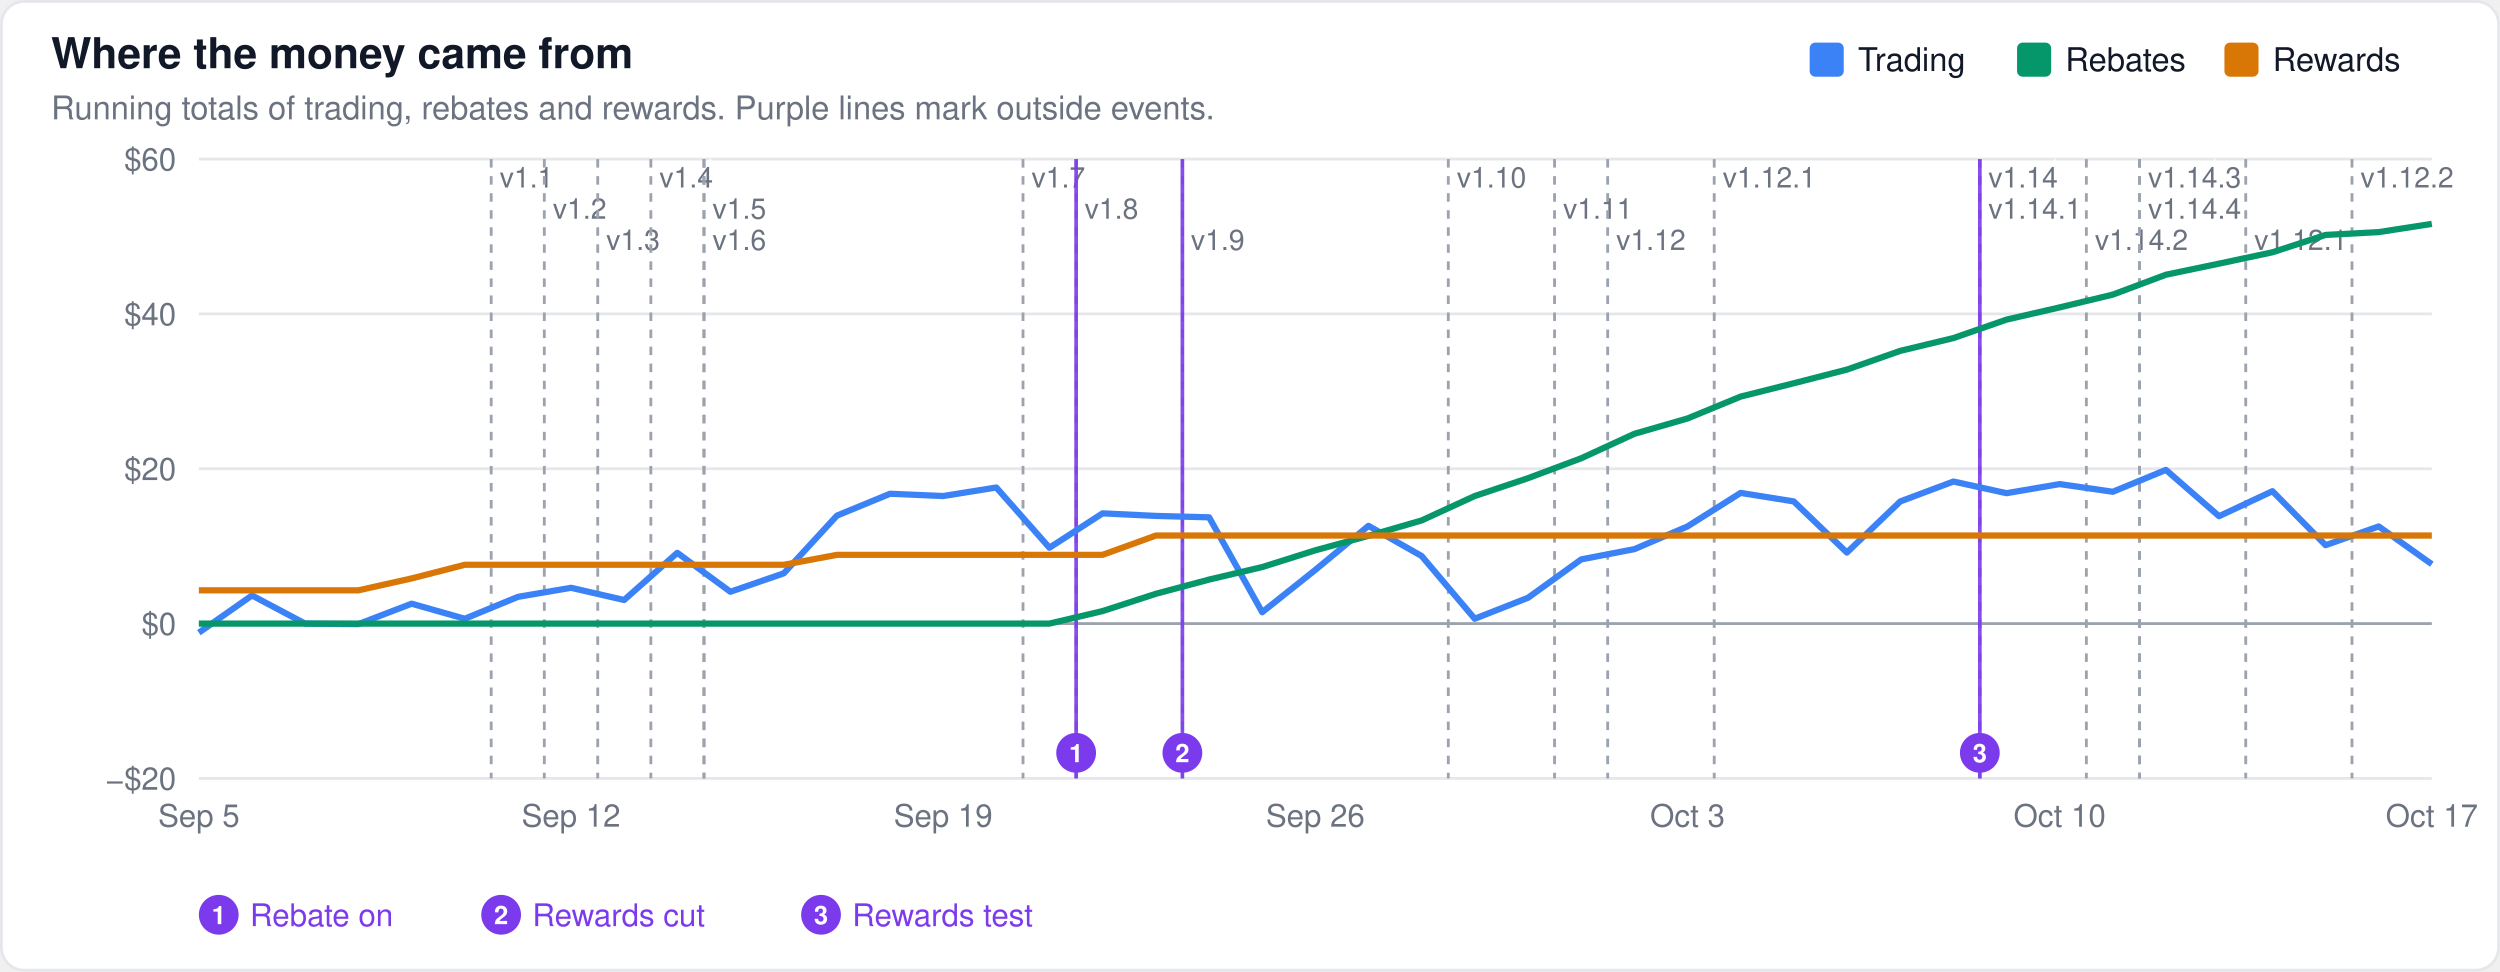
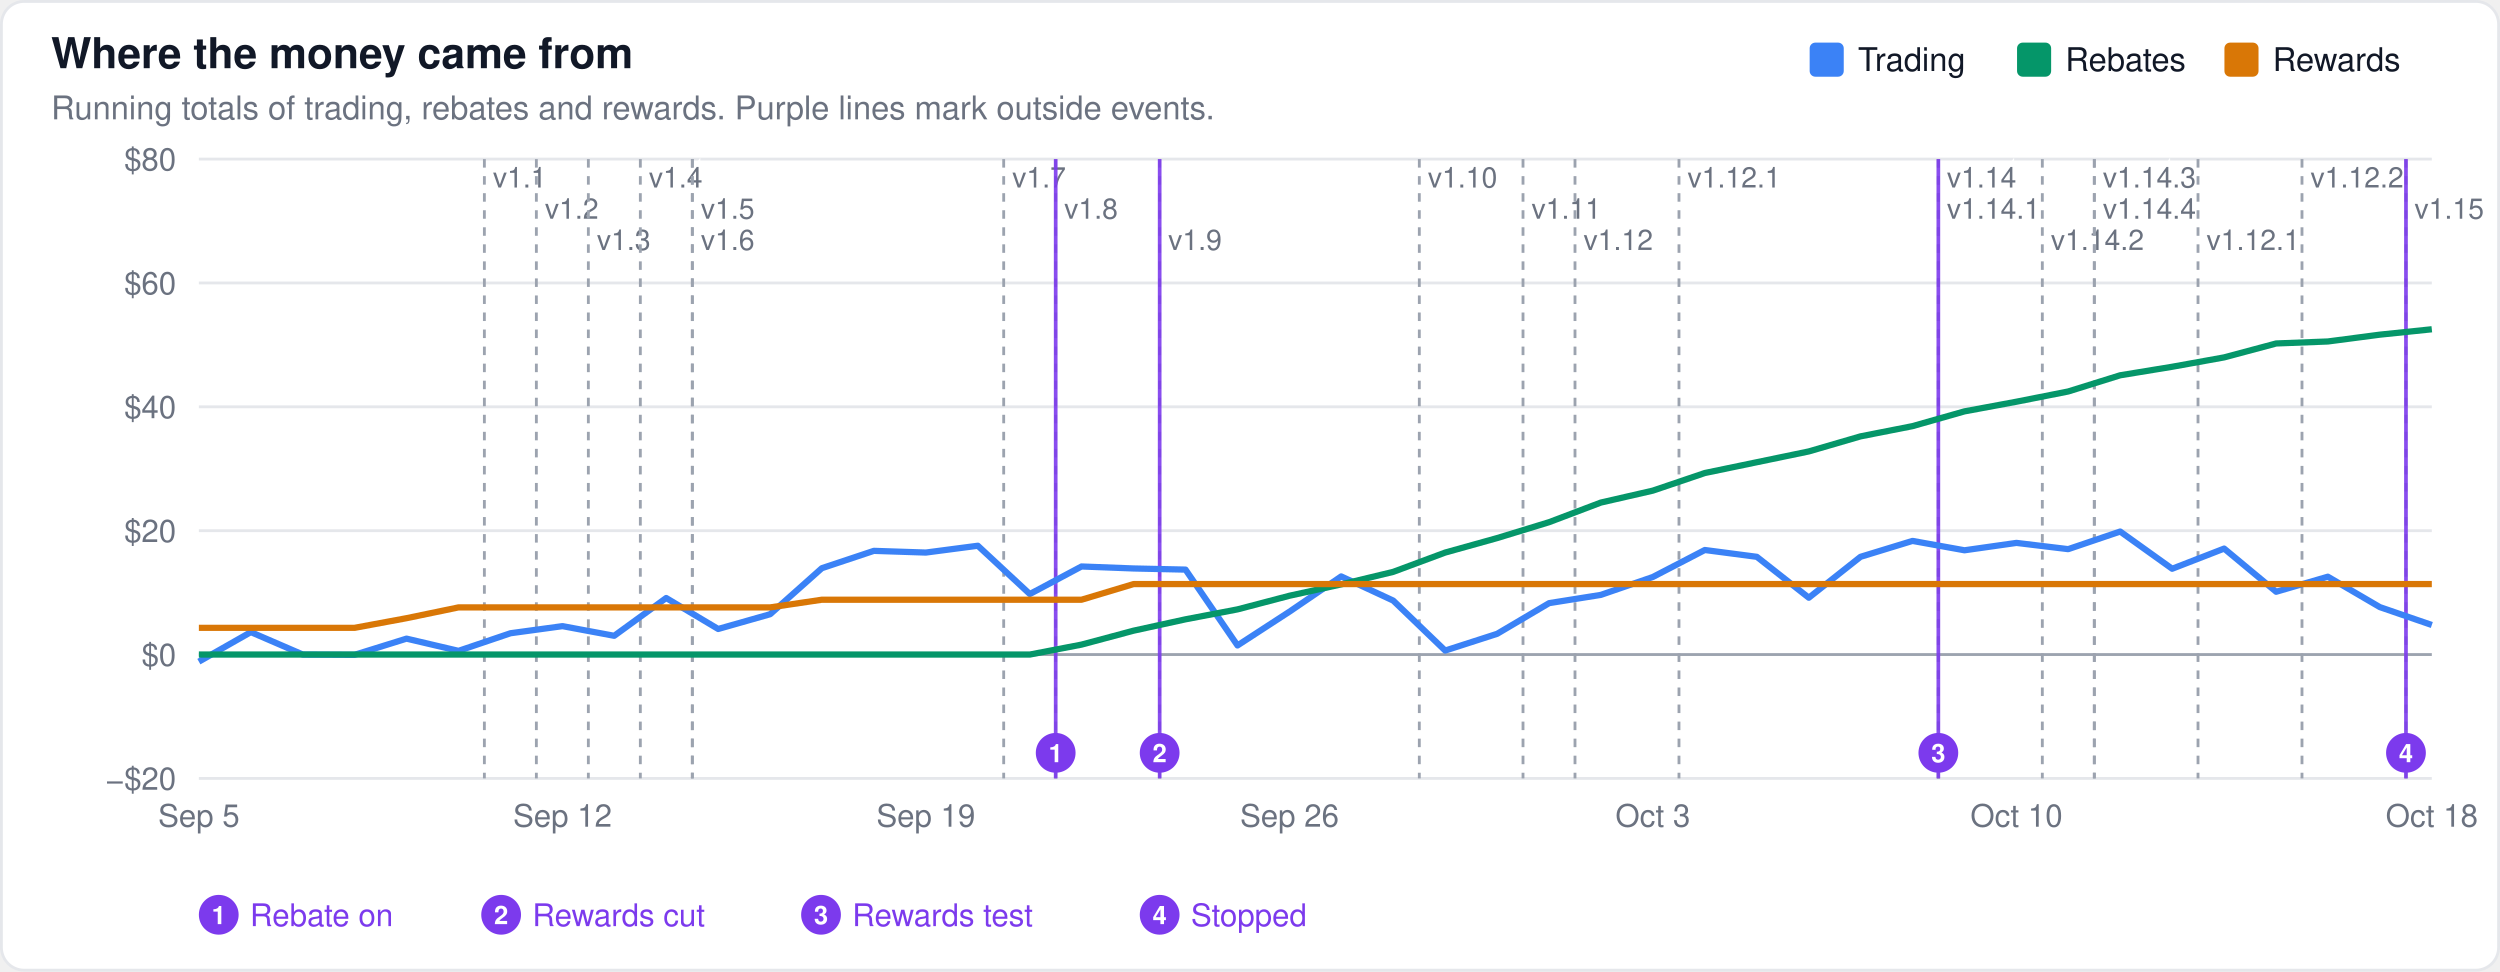
<svg xmlns="http://www.w3.org/2000/svg" width="880" height="342" viewBox="0 0 880 342" font-family="-apple-system,BlinkMacSystemFont,Segoe UI,Helvetica,Arial,sans-serif">
  <rect x="0.5" y="0.5" width="879" height="341" rx="8" fill="#ffffff" stroke="#e5e7eb" />
  <text x="18" y="24" font-size="15" font-weight="600" fill="#111827">Where the money came from</text>
  <text x="18" y="42" font-size="11.5" fill="#6b7280">Running totals of trading, rebates and rewards. Purple lines mark outside events.</text>
  <line x1="70" x2="856" y1="274.0" y2="274.0" stroke="#e5e7eb" stroke-width="1" />
  <text x="62" y="278.0" font-size="11" text-anchor="end" fill="#6b7280">−$20</text>
-   <line x1="70" x2="856" y1="219.5" y2="219.5" stroke="#9ca3af" stroke-width="1" />
-   <text x="62" y="223.5" font-size="11" text-anchor="end" fill="#6b7280">$0</text>
-   <line x1="70" x2="856" y1="165.0" y2="165.0" stroke="#e5e7eb" stroke-width="1" />
-   <text x="62" y="169.0" font-size="11" text-anchor="end" fill="#6b7280">$20</text>
-   <line x1="70" x2="856" y1="110.5" y2="110.5" stroke="#e5e7eb" stroke-width="1" />
-   <text x="62" y="114.5" font-size="11" text-anchor="end" fill="#6b7280">$40</text>
+   <line x1="70" x2="856" y1="230.4" y2="230.4" stroke="#9ca3af" stroke-width="1" />
+   <text x="62" y="234.4" font-size="11" text-anchor="end" fill="#6b7280">$0</text>
+   <line x1="70" x2="856" y1="186.8" y2="186.8" stroke="#e5e7eb" stroke-width="1" />
+   <text x="62" y="190.8" font-size="11" text-anchor="end" fill="#6b7280">$20</text>
+   <line x1="70" x2="856" y1="143.2" y2="143.2" stroke="#e5e7eb" stroke-width="1" />
+   <text x="62" y="147.2" font-size="11" text-anchor="end" fill="#6b7280">$40</text>
+   <line x1="70" x2="856" y1="99.6" y2="99.6" stroke="#e5e7eb" stroke-width="1" />
+   <text x="62" y="103.6" font-size="11" text-anchor="end" fill="#6b7280">$60</text>
  <line x1="70" x2="856" y1="56.0" y2="56.0" stroke="#e5e7eb" stroke-width="1" />
-   <text x="62" y="60.0" font-size="11" text-anchor="end" fill="#6b7280">$60</text>
-   <line x1="172.9" x2="172.9" y1="56" y2="274" stroke="#9ca3af" stroke-width="1" stroke-dasharray="3,3" />
-   <text x="175.9" y="66" font-size="10" fill="#6b7280" stroke="#ffffff" stroke-width="3" paint-order="stroke">v1.1</text>
-   <line x1="191.6" x2="191.6" y1="56" y2="274" stroke="#9ca3af" stroke-width="1" stroke-dasharray="3,3" />
-   <text x="194.6" y="77" font-size="10" fill="#6b7280" stroke="#ffffff" stroke-width="3" paint-order="stroke">v1.2</text>
-   <line x1="210.4" x2="210.4" y1="56" y2="274" stroke="#9ca3af" stroke-width="1" stroke-dasharray="3,3" />
-   <text x="213.4" y="88" font-size="10" fill="#6b7280" stroke="#ffffff" stroke-width="3" paint-order="stroke">v1.3</text>
-   <line x1="229.1" x2="229.1" y1="56" y2="274" stroke="#9ca3af" stroke-width="1" stroke-dasharray="3,3" />
-   <text x="232.1" y="66" font-size="10" fill="#6b7280" stroke="#ffffff" stroke-width="3" paint-order="stroke">v1.4</text>
-   <line x1="247.8" x2="247.8" y1="56" y2="274" stroke="#9ca3af" stroke-width="1" stroke-dasharray="3,3" />
-   <text x="250.8" y="77" font-size="10" fill="#6b7280" stroke="#ffffff" stroke-width="3" paint-order="stroke">v1.5</text>
-   <line x1="247.8" x2="247.8" y1="56" y2="274" stroke="#9ca3af" stroke-width="1" stroke-dasharray="3,3" />
-   <text x="250.8" y="88" font-size="10" fill="#6b7280" stroke="#ffffff" stroke-width="3" paint-order="stroke">v1.6</text>
-   <line x1="360.1" x2="360.1" y1="56" y2="274" stroke="#9ca3af" stroke-width="1" stroke-dasharray="3,3" />
-   <text x="363.1" y="66" font-size="10" fill="#6b7280" stroke="#ffffff" stroke-width="3" paint-order="stroke">v1.7</text>
-   <line x1="378.8" x2="378.8" y1="56" y2="274" stroke="#9ca3af" stroke-width="1" stroke-dasharray="3,3" />
-   <text x="381.8" y="77" font-size="10" fill="#6b7280" stroke="#ffffff" stroke-width="3" paint-order="stroke">v1.8</text>
-   <line x1="416.2" x2="416.2" y1="56" y2="274" stroke="#9ca3af" stroke-width="1" stroke-dasharray="3,3" />
-   <text x="419.2" y="88" font-size="10" fill="#6b7280" stroke="#ffffff" stroke-width="3" paint-order="stroke">v1.9</text>
-   <line x1="509.8" x2="509.8" y1="56" y2="274" stroke="#9ca3af" stroke-width="1" stroke-dasharray="3,3" />
-   <text x="512.8" y="66" font-size="10" fill="#6b7280" stroke="#ffffff" stroke-width="3" paint-order="stroke">v1.10</text>
-   <line x1="547.2" x2="547.2" y1="56" y2="274" stroke="#9ca3af" stroke-width="1" stroke-dasharray="3,3" />
-   <text x="550.2" y="77" font-size="10" fill="#6b7280" stroke="#ffffff" stroke-width="3" paint-order="stroke">v1.11</text>
-   <line x1="565.9" x2="565.9" y1="56" y2="274" stroke="#9ca3af" stroke-width="1" stroke-dasharray="3,3" />
-   <text x="568.9" y="88" font-size="10" fill="#6b7280" stroke="#ffffff" stroke-width="3" paint-order="stroke">v1.12</text>
-   <line x1="603.4" x2="603.4" y1="56" y2="274" stroke="#9ca3af" stroke-width="1" stroke-dasharray="3,3" />
-   <text x="606.4" y="66" font-size="10" fill="#6b7280" stroke="#ffffff" stroke-width="3" paint-order="stroke">v1.12.1</text>
-   <line x1="696.9" x2="696.9" y1="56" y2="274" stroke="#9ca3af" stroke-width="1" stroke-dasharray="3,3" />
-   <text x="699.9" y="66" font-size="10" fill="#6b7280" stroke="#ffffff" stroke-width="3" paint-order="stroke">v1.14</text>
-   <line x1="696.9" x2="696.9" y1="56" y2="274" stroke="#9ca3af" stroke-width="1" stroke-dasharray="3,3" />
-   <text x="699.9" y="77" font-size="10" fill="#6b7280" stroke="#ffffff" stroke-width="3" paint-order="stroke">v1.14.1</text>
-   <line x1="734.4" x2="734.4" y1="56" y2="274" stroke="#9ca3af" stroke-width="1" stroke-dasharray="3,3" />
-   <text x="737.4" y="88" font-size="10" fill="#6b7280" stroke="#ffffff" stroke-width="3" paint-order="stroke">v1.14.2</text>
-   <line x1="753.1" x2="753.1" y1="56" y2="274" stroke="#9ca3af" stroke-width="1" stroke-dasharray="3,3" />
-   <text x="756.1" y="66" font-size="10" fill="#6b7280" stroke="#ffffff" stroke-width="3" paint-order="stroke">v1.14.3</text>
-   <line x1="753.1" x2="753.1" y1="56" y2="274" stroke="#9ca3af" stroke-width="1" stroke-dasharray="3,3" />
-   <text x="756.1" y="77" font-size="10" fill="#6b7280" stroke="#ffffff" stroke-width="3" paint-order="stroke">v1.14.4</text>
-   <line x1="790.5" x2="790.5" y1="56" y2="274" stroke="#9ca3af" stroke-width="1" stroke-dasharray="3,3" />
-   <text x="793.5" y="88" font-size="10" fill="#6b7280" stroke="#ffffff" stroke-width="3" paint-order="stroke">v1.12.1</text>
-   <line x1="827.9" x2="827.9" y1="56" y2="274" stroke="#9ca3af" stroke-width="1" stroke-dasharray="3,3" />
-   <text x="830.9" y="66" font-size="10" fill="#6b7280" stroke="#ffffff" stroke-width="3" paint-order="stroke">v1.12.2</text>
-   <line x1="378.8" x2="378.8" y1="56" y2="274" stroke="#7c3aed" stroke-width="1.3" opacity="0.9" />
-   <circle cx="378.8" cy="265.0" r="7" fill="#7c3aed" />
-   <text x="378.8" y="268.3" font-size="9" font-weight="600" text-anchor="middle" fill="#ffffff">1</text>
-   <line x1="416.2" x2="416.2" y1="56" y2="274" stroke="#7c3aed" stroke-width="1.3" opacity="0.9" />
-   <circle cx="416.2" cy="265.0" r="7" fill="#7c3aed" />
-   <text x="416.2" y="268.3" font-size="9" font-weight="600" text-anchor="middle" fill="#ffffff">2</text>
-   <line x1="696.9" x2="696.9" y1="56" y2="274" stroke="#7c3aed" stroke-width="1.3" opacity="0.9" />
-   <circle cx="696.9" cy="265.0" r="7" fill="#7c3aed" />
-   <text x="696.9" y="268.3" font-size="9" font-weight="600" text-anchor="middle" fill="#ffffff">3</text>
+   <text x="62" y="60.0" font-size="11" text-anchor="end" fill="#6b7280">$80</text>
+   <line x1="170.5" x2="170.5" y1="56" y2="274" stroke="#9ca3af" stroke-width="1" stroke-dasharray="3,3" />
+   <text x="173.5" y="66" font-size="10" fill="#6b7280" stroke="#ffffff" stroke-width="3" paint-order="stroke">v1.1</text>
+   <line x1="188.8" x2="188.8" y1="56" y2="274" stroke="#9ca3af" stroke-width="1" stroke-dasharray="3,3" />
+   <text x="191.8" y="77" font-size="10" fill="#6b7280" stroke="#ffffff" stroke-width="3" paint-order="stroke">v1.2</text>
+   <line x1="207.1" x2="207.1" y1="56" y2="274" stroke="#9ca3af" stroke-width="1" stroke-dasharray="3,3" />
+   <text x="210.1" y="88" font-size="10" fill="#6b7280" stroke="#ffffff" stroke-width="3" paint-order="stroke">v1.3</text>
+   <line x1="225.4" x2="225.4" y1="56" y2="274" stroke="#9ca3af" stroke-width="1" stroke-dasharray="3,3" />
+   <text x="228.4" y="66" font-size="10" fill="#6b7280" stroke="#ffffff" stroke-width="3" paint-order="stroke">v1.4</text>
+   <line x1="243.7" x2="243.7" y1="56" y2="274" stroke="#9ca3af" stroke-width="1" stroke-dasharray="3,3" />
+   <text x="246.7" y="77" font-size="10" fill="#6b7280" stroke="#ffffff" stroke-width="3" paint-order="stroke">v1.5</text>
+   <line x1="243.7" x2="243.7" y1="56" y2="274" stroke="#9ca3af" stroke-width="1" stroke-dasharray="3,3" />
+   <text x="246.7" y="88" font-size="10" fill="#6b7280" stroke="#ffffff" stroke-width="3" paint-order="stroke">v1.6</text>
+   <line x1="353.3" x2="353.3" y1="56" y2="274" stroke="#9ca3af" stroke-width="1" stroke-dasharray="3,3" />
+   <text x="356.3" y="66" font-size="10" fill="#6b7280" stroke="#ffffff" stroke-width="3" paint-order="stroke">v1.7</text>
+   <line x1="371.6" x2="371.6" y1="56" y2="274" stroke="#9ca3af" stroke-width="1" stroke-dasharray="3,3" />
+   <text x="374.6" y="77" font-size="10" fill="#6b7280" stroke="#ffffff" stroke-width="3" paint-order="stroke">v1.8</text>
+   <line x1="408.2" x2="408.2" y1="56" y2="274" stroke="#9ca3af" stroke-width="1" stroke-dasharray="3,3" />
+   <text x="411.2" y="88" font-size="10" fill="#6b7280" stroke="#ffffff" stroke-width="3" paint-order="stroke">v1.9</text>
+   <line x1="499.6" x2="499.6" y1="56" y2="274" stroke="#9ca3af" stroke-width="1" stroke-dasharray="3,3" />
+   <text x="502.6" y="66" font-size="10" fill="#6b7280" stroke="#ffffff" stroke-width="3" paint-order="stroke">v1.10</text>
+   <line x1="536.1" x2="536.1" y1="56" y2="274" stroke="#9ca3af" stroke-width="1" stroke-dasharray="3,3" />
+   <text x="539.1" y="77" font-size="10" fill="#6b7280" stroke="#ffffff" stroke-width="3" paint-order="stroke">v1.11</text>
+   <line x1="554.4" x2="554.4" y1="56" y2="274" stroke="#9ca3af" stroke-width="1" stroke-dasharray="3,3" />
+   <text x="557.4" y="88" font-size="10" fill="#6b7280" stroke="#ffffff" stroke-width="3" paint-order="stroke">v1.12</text>
+   <line x1="591.0" x2="591.0" y1="56" y2="274" stroke="#9ca3af" stroke-width="1" stroke-dasharray="3,3" />
+   <text x="594.0" y="66" font-size="10" fill="#6b7280" stroke="#ffffff" stroke-width="3" paint-order="stroke">v1.12.1</text>
+   <line x1="682.3" x2="682.3" y1="56" y2="274" stroke="#9ca3af" stroke-width="1" stroke-dasharray="3,3" />
+   <text x="685.3" y="66" font-size="10" fill="#6b7280" stroke="#ffffff" stroke-width="3" paint-order="stroke">v1.14</text>
+   <line x1="682.3" x2="682.3" y1="56" y2="274" stroke="#9ca3af" stroke-width="1" stroke-dasharray="3,3" />
+   <text x="685.3" y="77" font-size="10" fill="#6b7280" stroke="#ffffff" stroke-width="3" paint-order="stroke">v1.14.1</text>
+   <line x1="718.9" x2="718.9" y1="56" y2="274" stroke="#9ca3af" stroke-width="1" stroke-dasharray="3,3" />
+   <text x="721.9" y="88" font-size="10" fill="#6b7280" stroke="#ffffff" stroke-width="3" paint-order="stroke">v1.14.2</text>
+   <line x1="737.2" x2="737.2" y1="56" y2="274" stroke="#9ca3af" stroke-width="1" stroke-dasharray="3,3" />
+   <text x="740.2" y="66" font-size="10" fill="#6b7280" stroke="#ffffff" stroke-width="3" paint-order="stroke">v1.14.3</text>
+   <line x1="737.2" x2="737.2" y1="56" y2="274" stroke="#9ca3af" stroke-width="1" stroke-dasharray="3,3" />
+   <text x="740.2" y="77" font-size="10" fill="#6b7280" stroke="#ffffff" stroke-width="3" paint-order="stroke">v1.14.4</text>
+   <line x1="773.7" x2="773.7" y1="56" y2="274" stroke="#9ca3af" stroke-width="1" stroke-dasharray="3,3" />
+   <text x="776.7" y="88" font-size="10" fill="#6b7280" stroke="#ffffff" stroke-width="3" paint-order="stroke">v1.12.1</text>
+   <line x1="810.3" x2="810.3" y1="56" y2="274" stroke="#9ca3af" stroke-width="1" stroke-dasharray="3,3" />
+   <text x="813.3" y="66" font-size="10" fill="#6b7280" stroke="#ffffff" stroke-width="3" paint-order="stroke">v1.12.2</text>
+   <line x1="846.9" x2="846.9" y1="56" y2="274" stroke="#9ca3af" stroke-width="1" stroke-dasharray="3,3" />
+   <text x="849.9" y="77" font-size="10" fill="#6b7280" stroke="#ffffff" stroke-width="3" paint-order="stroke">v1.15</text>
+   <line x1="371.6" x2="371.6" y1="56" y2="274" stroke="#7c3aed" stroke-width="1.3" opacity="0.9" />
+   <circle cx="371.6" cy="265.0" r="7" fill="#7c3aed" />
+   <text x="371.6" y="268.3" font-size="9" font-weight="600" text-anchor="middle" fill="#ffffff">1</text>
+   <line x1="408.2" x2="408.2" y1="56" y2="274" stroke="#7c3aed" stroke-width="1.3" opacity="0.9" />
+   <circle cx="408.2" cy="265.0" r="7" fill="#7c3aed" />
+   <text x="408.2" y="268.3" font-size="9" font-weight="600" text-anchor="middle" fill="#ffffff">2</text>
+   <line x1="682.3" x2="682.3" y1="56" y2="274" stroke="#7c3aed" stroke-width="1.3" opacity="0.9" />
+   <circle cx="682.3" cy="265.0" r="7" fill="#7c3aed" />
+   <text x="682.3" y="268.3" font-size="9" font-weight="600" text-anchor="middle" fill="#ffffff">3</text>
+   <line x1="846.9" x2="846.9" y1="56" y2="274" stroke="#7c3aed" stroke-width="1.3" opacity="0.9" />
+   <circle cx="846.9" cy="265.0" r="7" fill="#7c3aed" />
+   <text x="846.9" y="268.3" font-size="9" font-weight="600" text-anchor="middle" fill="#ffffff">4</text>
  <circle cx="77.0" cy="322.0" r="7" fill="#7c3aed" />
  <text x="77.0" y="325.3" font-size="9" font-weight="600" text-anchor="middle" fill="#ffffff">1</text>
  <text x="88.0" y="326.0" font-size="11" fill="#7c3aed">Rebate on</text>
  <circle cx="176.4" cy="322.0" r="7" fill="#7c3aed" />
  <text x="176.4" y="325.3" font-size="9" font-weight="600" text-anchor="middle" fill="#ffffff">2</text>
  <text x="187.4" y="326.0" font-size="11" fill="#7c3aed">Rewards cut</text>
  <circle cx="289.0" cy="322.0" r="7" fill="#7c3aed" />
  <text x="289.0" y="325.3" font-size="9" font-weight="600" text-anchor="middle" fill="#ffffff">3</text>
  <text x="300.0" y="326.0" font-size="11" fill="#7c3aed">Rewards test</text>
-   <path d="M70.0,222.7 L88.7,209.6 L107.4,219.5 L126.1,219.7 L144.9,212.5 L163.6,217.8 L182.3,210.1 L201.0,206.9 L219.7,211.2 L238.4,194.6 L257.1,208.3 L275.9,201.8 L294.6,181.5 L313.3,173.8 L332.0,174.6 L350.7,171.6 L369.4,192.8 L388.1,180.7 L406.9,181.6 L425.6,182.1 L444.3,215.5 L463.0,200.6 L481.7,185.1 L500.4,195.7 L519.1,217.8 L537.9,210.4 L556.6,196.9 L575.3,193.3 L594.0,185.3 L612.7,173.5 L631.4,176.5 L650.1,194.5 L668.9,176.5 L687.6,169.5 L706.3,173.6 L725.0,170.4 L743.7,173.1 L762.4,165.4 L781.1,181.7 L799.9,172.9 L818.6,191.9 L837.3,185.3 L856.0,198.6" fill="none" stroke="#3b82f6" stroke-width="2.2" stroke-linejoin="round" />
-   <path d="M70.0,219.5 L88.7,219.5 L107.4,219.5 L126.1,219.5 L144.9,219.5 L163.6,219.5 L182.3,219.5 L201.0,219.5 L219.7,219.5 L238.4,219.5 L257.1,219.5 L275.9,219.5 L294.6,219.5 L313.3,219.5 L332.0,219.5 L350.7,219.5 L369.4,219.5 L388.1,215.1 L406.9,209.0 L425.6,204.0 L444.3,199.6 L463.0,193.7 L481.7,188.6 L500.4,183.2 L519.1,174.6 L537.9,168.3 L556.6,161.3 L575.3,152.7 L594.0,147.3 L612.7,139.6 L631.4,134.9 L650.1,130.1 L668.9,123.5 L687.6,119.0 L706.3,112.5 L725.0,108.2 L743.7,103.7 L762.4,96.7 L781.1,92.8 L799.9,88.8 L818.6,82.7 L837.3,81.7 L856.0,78.8" fill="none" stroke="#059669" stroke-width="2.2" stroke-linejoin="round" />
-   <path d="M70.0,207.8 L88.7,207.8 L107.4,207.8 L126.1,207.8 L144.9,203.6 L163.6,198.8 L182.3,198.8 L201.0,198.8 L219.7,198.8 L238.4,198.8 L257.1,198.8 L275.9,198.8 L294.6,195.3 L313.3,195.3 L332.0,195.3 L350.7,195.3 L369.4,195.3 L388.1,195.3 L406.9,188.5 L425.6,188.5 L444.3,188.5 L463.0,188.5 L481.7,188.5 L500.4,188.5 L519.1,188.5 L537.9,188.5 L556.6,188.5 L575.3,188.5 L594.0,188.5 L612.7,188.5 L631.4,188.5 L650.1,188.5 L668.9,188.5 L687.6,188.5 L706.3,188.5 L725.0,188.5 L743.7,188.5 L762.4,188.5 L781.1,188.5 L799.9,188.5 L818.6,188.5 L837.3,188.5 L856.0,188.5" fill="none" stroke="#d97706" stroke-width="2.2" stroke-linejoin="round" />
+   <circle cx="408.2" cy="322.0" r="7" fill="#7c3aed" />
+   <text x="408.2" y="325.3" font-size="9" font-weight="600" text-anchor="middle" fill="#ffffff">4</text>
+   <text x="419.2" y="326.0" font-size="11" fill="#7c3aed">Stopped</text>
+   <path d="M70.0,232.9 L88.3,222.5 L106.6,230.4 L124.8,230.5 L143.1,224.8 L161.4,229.1 L179.7,222.9 L198.0,220.4 L216.2,223.8 L234.5,210.5 L252.8,221.4 L271.1,216.2 L289.3,200.0 L307.6,193.9 L325.9,194.5 L344.2,192.1 L362.5,209.1 L380.7,199.4 L399.0,200.1 L417.3,200.5 L435.6,227.2 L453.9,215.3 L472.1,202.9 L490.4,211.4 L508.7,229.0 L527.0,223.1 L545.3,212.3 L563.5,209.4 L581.8,203.1 L600.1,193.6 L618.4,196.0 L636.7,210.4 L654.9,196.0 L673.2,190.4 L691.5,193.7 L709.8,191.1 L728.0,193.3 L746.3,187.1 L764.6,200.2 L782.9,193.1 L801.2,208.3 L819.4,203.0 L837.7,213.7 L856.0,220.0" fill="none" stroke="#3b82f6" stroke-width="2.2" stroke-linejoin="round" />
+   <path d="M70.0,230.4 L88.3,230.4 L106.6,230.4 L124.8,230.4 L143.1,230.4 L161.4,230.4 L179.7,230.4 L198.0,230.4 L216.2,230.4 L234.5,230.4 L252.8,230.4 L271.1,230.4 L289.3,230.4 L307.6,230.4 L325.9,230.4 L344.2,230.4 L362.5,230.4 L380.7,226.9 L399.0,222.0 L417.3,218.0 L435.6,214.5 L453.9,209.7 L472.1,205.7 L490.4,201.3 L508.7,194.5 L527.0,189.4 L545.3,183.8 L563.5,176.9 L581.8,172.7 L600.1,166.5 L618.4,162.7 L636.7,158.9 L654.9,153.6 L673.2,150.0 L691.5,144.8 L709.8,141.4 L728.0,137.8 L746.3,132.1 L764.6,129.1 L782.9,125.8 L801.2,120.9 L819.4,120.2 L837.7,117.8 L856.0,115.9" fill="none" stroke="#059669" stroke-width="2.2" stroke-linejoin="round" />
+   <path d="M70.0,221.0 L88.3,221.0 L106.6,221.0 L124.8,221.0 L143.1,217.6 L161.4,213.8 L179.7,213.8 L198.0,213.8 L216.2,213.8 L234.5,213.8 L252.8,213.8 L271.1,213.8 L289.3,211.1 L307.6,211.1 L325.9,211.1 L344.2,211.1 L362.5,211.1 L380.7,211.1 L399.0,205.6 L417.3,205.6 L435.6,205.6 L453.9,205.6 L472.1,205.6 L490.4,205.6 L508.7,205.6 L527.0,205.6 L545.3,205.6 L563.5,205.6 L581.8,205.6 L600.1,205.6 L618.4,205.6 L636.7,205.6 L654.9,205.6 L673.2,205.6 L691.5,205.6 L709.8,205.6 L728.0,205.6 L746.3,205.6 L764.6,205.6 L782.9,205.6 L801.2,205.6 L819.4,205.6 L837.7,205.6 L856.0,205.6" fill="none" stroke="#d97706" stroke-width="2.2" stroke-linejoin="round" />
  <rect x="783.0" y="15" width="12" height="12" rx="2" fill="#d97706" />
  <text x="800.0" y="25" font-size="11.5" fill="#111827">Rewards</text>
  <rect x="710.0" y="15" width="12" height="12" rx="2" fill="#059669" />
  <text x="727.0" y="25" font-size="11.5" fill="#111827">Rebates</text>
  <rect x="637.0" y="15" width="12" height="12" rx="2" fill="#3b82f6" />
  <text x="654.0" y="25" font-size="11.5" fill="#111827">Trading</text>
  <text x="70.0" y="291" font-size="11" text-anchor="middle" fill="#6b7280">Sep 5</text>
-   <text x="201.0" y="291" font-size="11" text-anchor="middle" fill="#6b7280">Sep 12</text>
-   <text x="332.0" y="291" font-size="11" text-anchor="middle" fill="#6b7280">Sep 19</text>
-   <text x="463.0" y="291" font-size="11" text-anchor="middle" fill="#6b7280">Sep 26</text>
-   <text x="594.0" y="291" font-size="11" text-anchor="middle" fill="#6b7280">Oct 3</text>
-   <text x="725.0" y="291" font-size="11" text-anchor="middle" fill="#6b7280">Oct 10</text>
-   <text x="856.0" y="291" font-size="11" text-anchor="middle" fill="#6b7280">Oct 17</text>
+   <text x="198.0" y="291" font-size="11" text-anchor="middle" fill="#6b7280">Sep 12</text>
+   <text x="325.9" y="291" font-size="11" text-anchor="middle" fill="#6b7280">Sep 19</text>
+   <text x="453.9" y="291" font-size="11" text-anchor="middle" fill="#6b7280">Sep 26</text>
+   <text x="581.8" y="291" font-size="11" text-anchor="middle" fill="#6b7280">Oct 3</text>
+   <text x="709.8" y="291" font-size="11" text-anchor="middle" fill="#6b7280">Oct 10</text>
+   <text x="856.0" y="291" font-size="11" text-anchor="middle" fill="#6b7280">Oct 18</text>
</svg>
